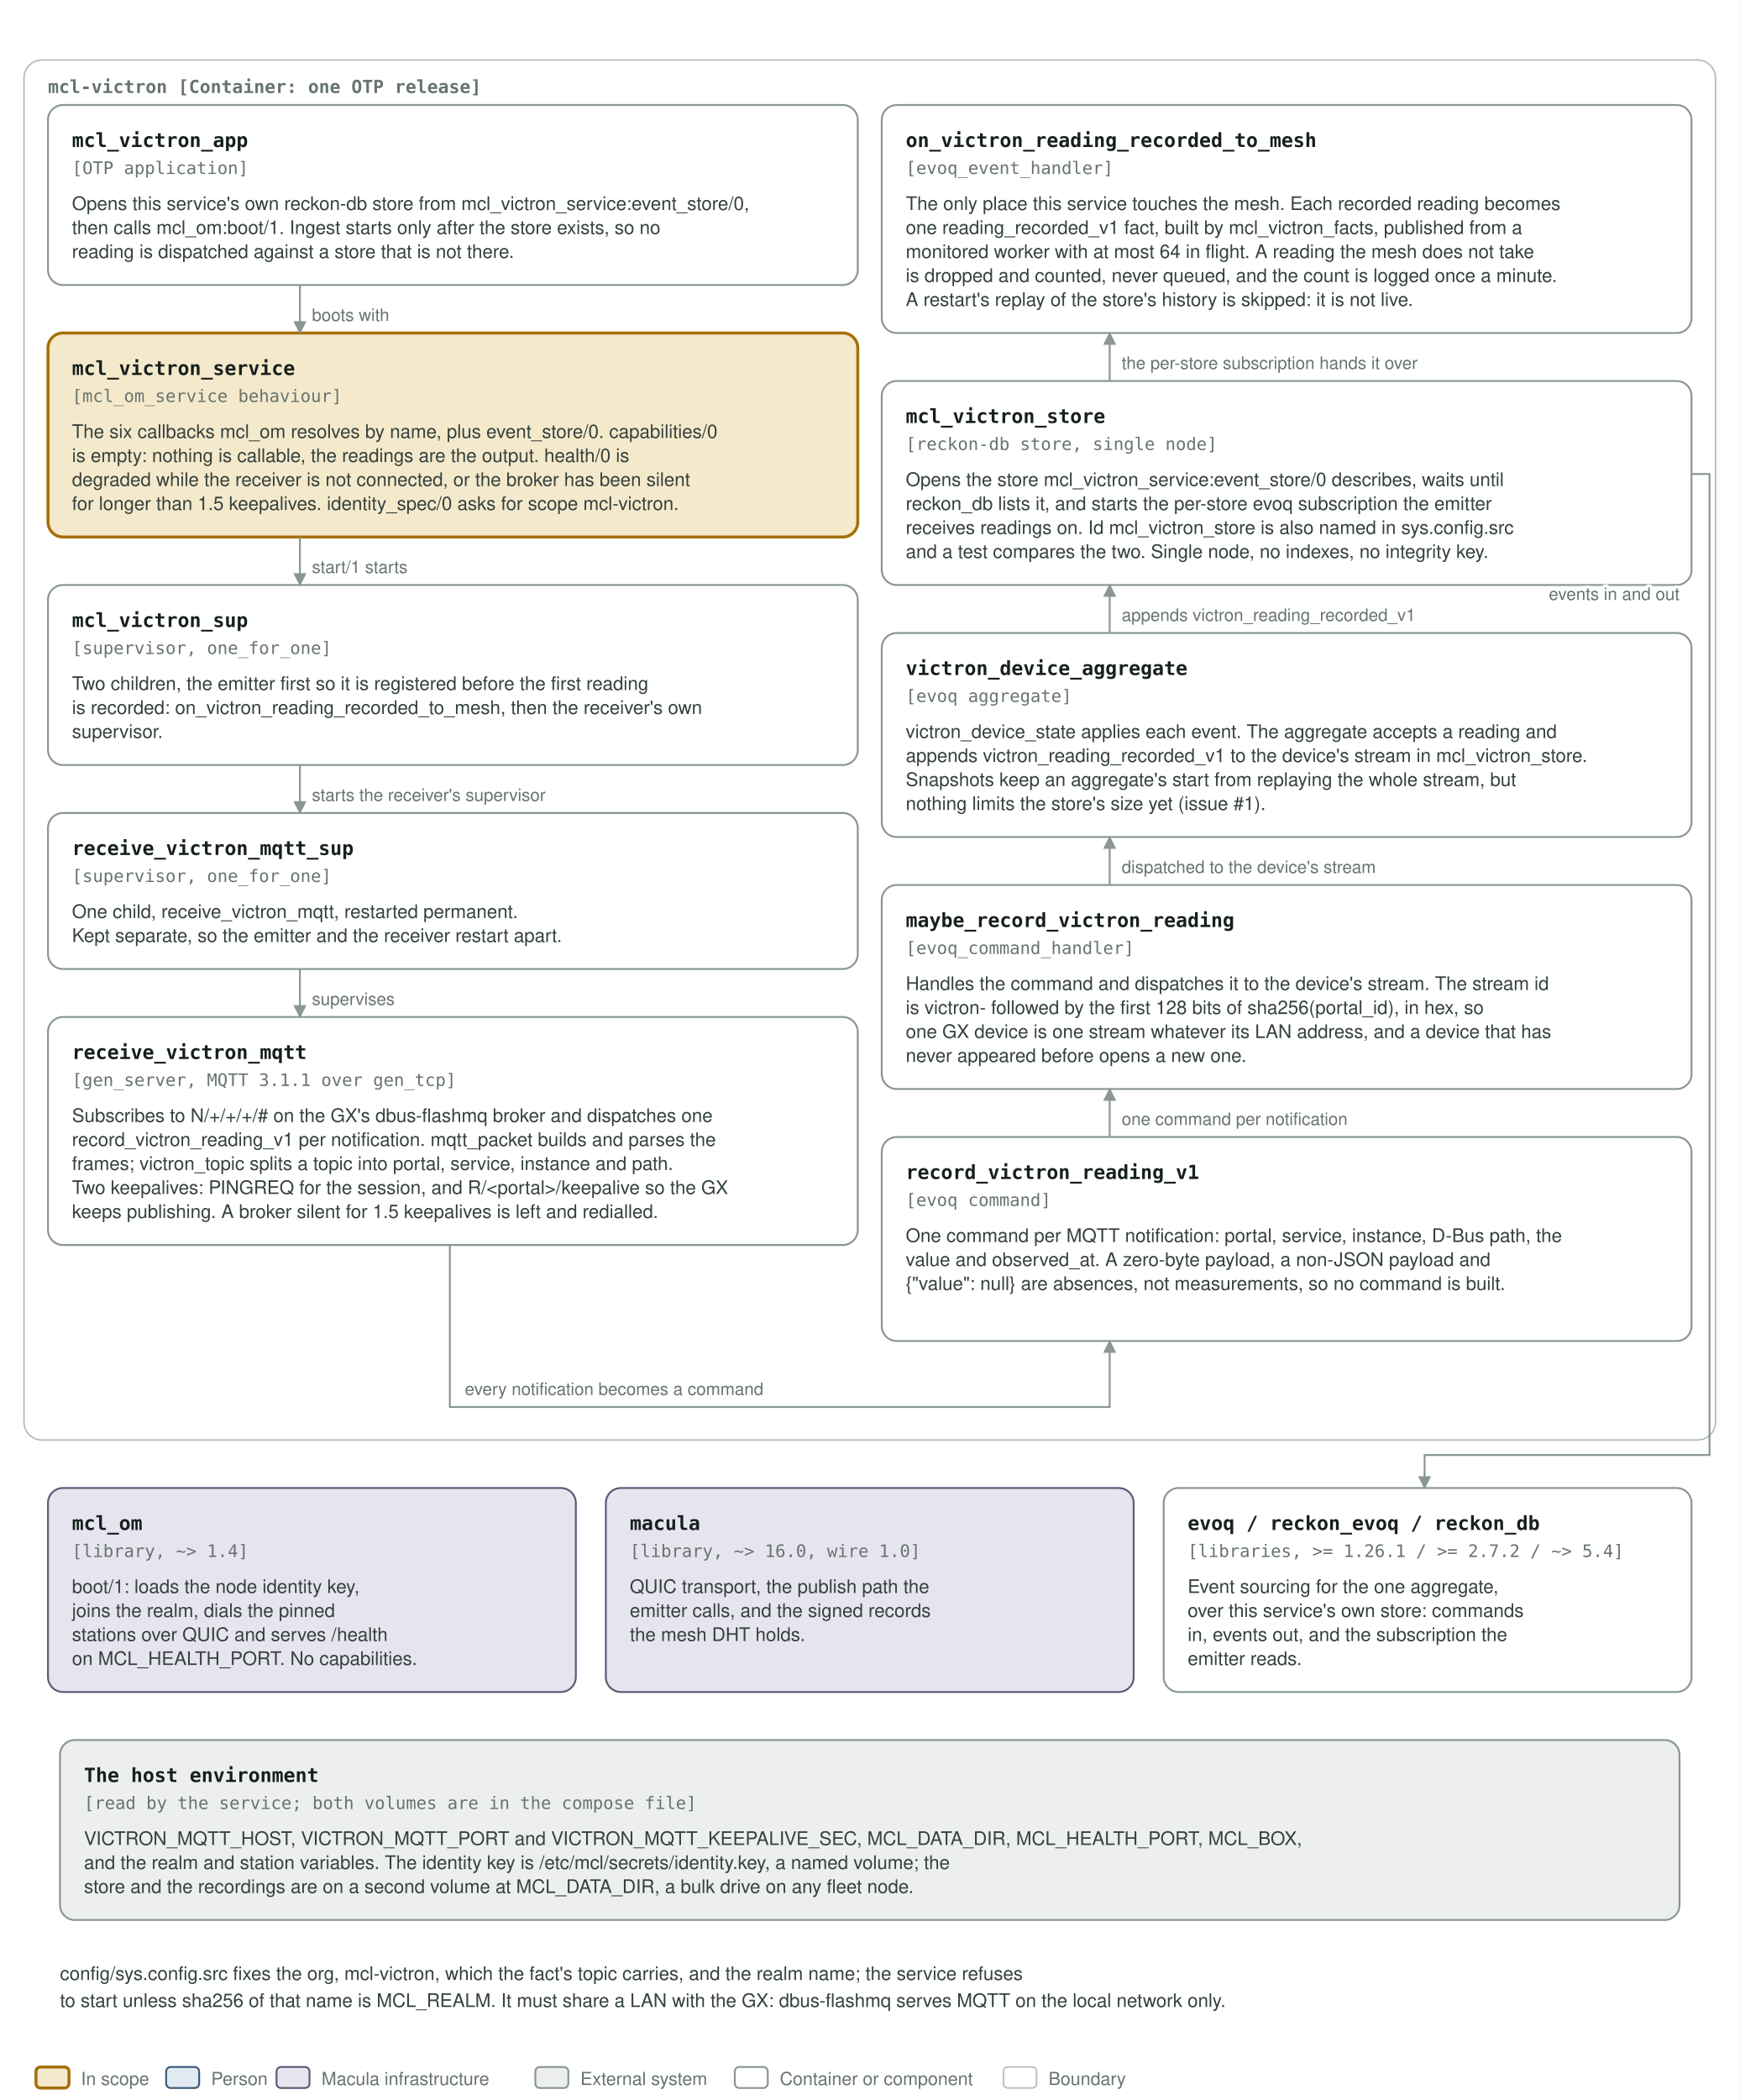
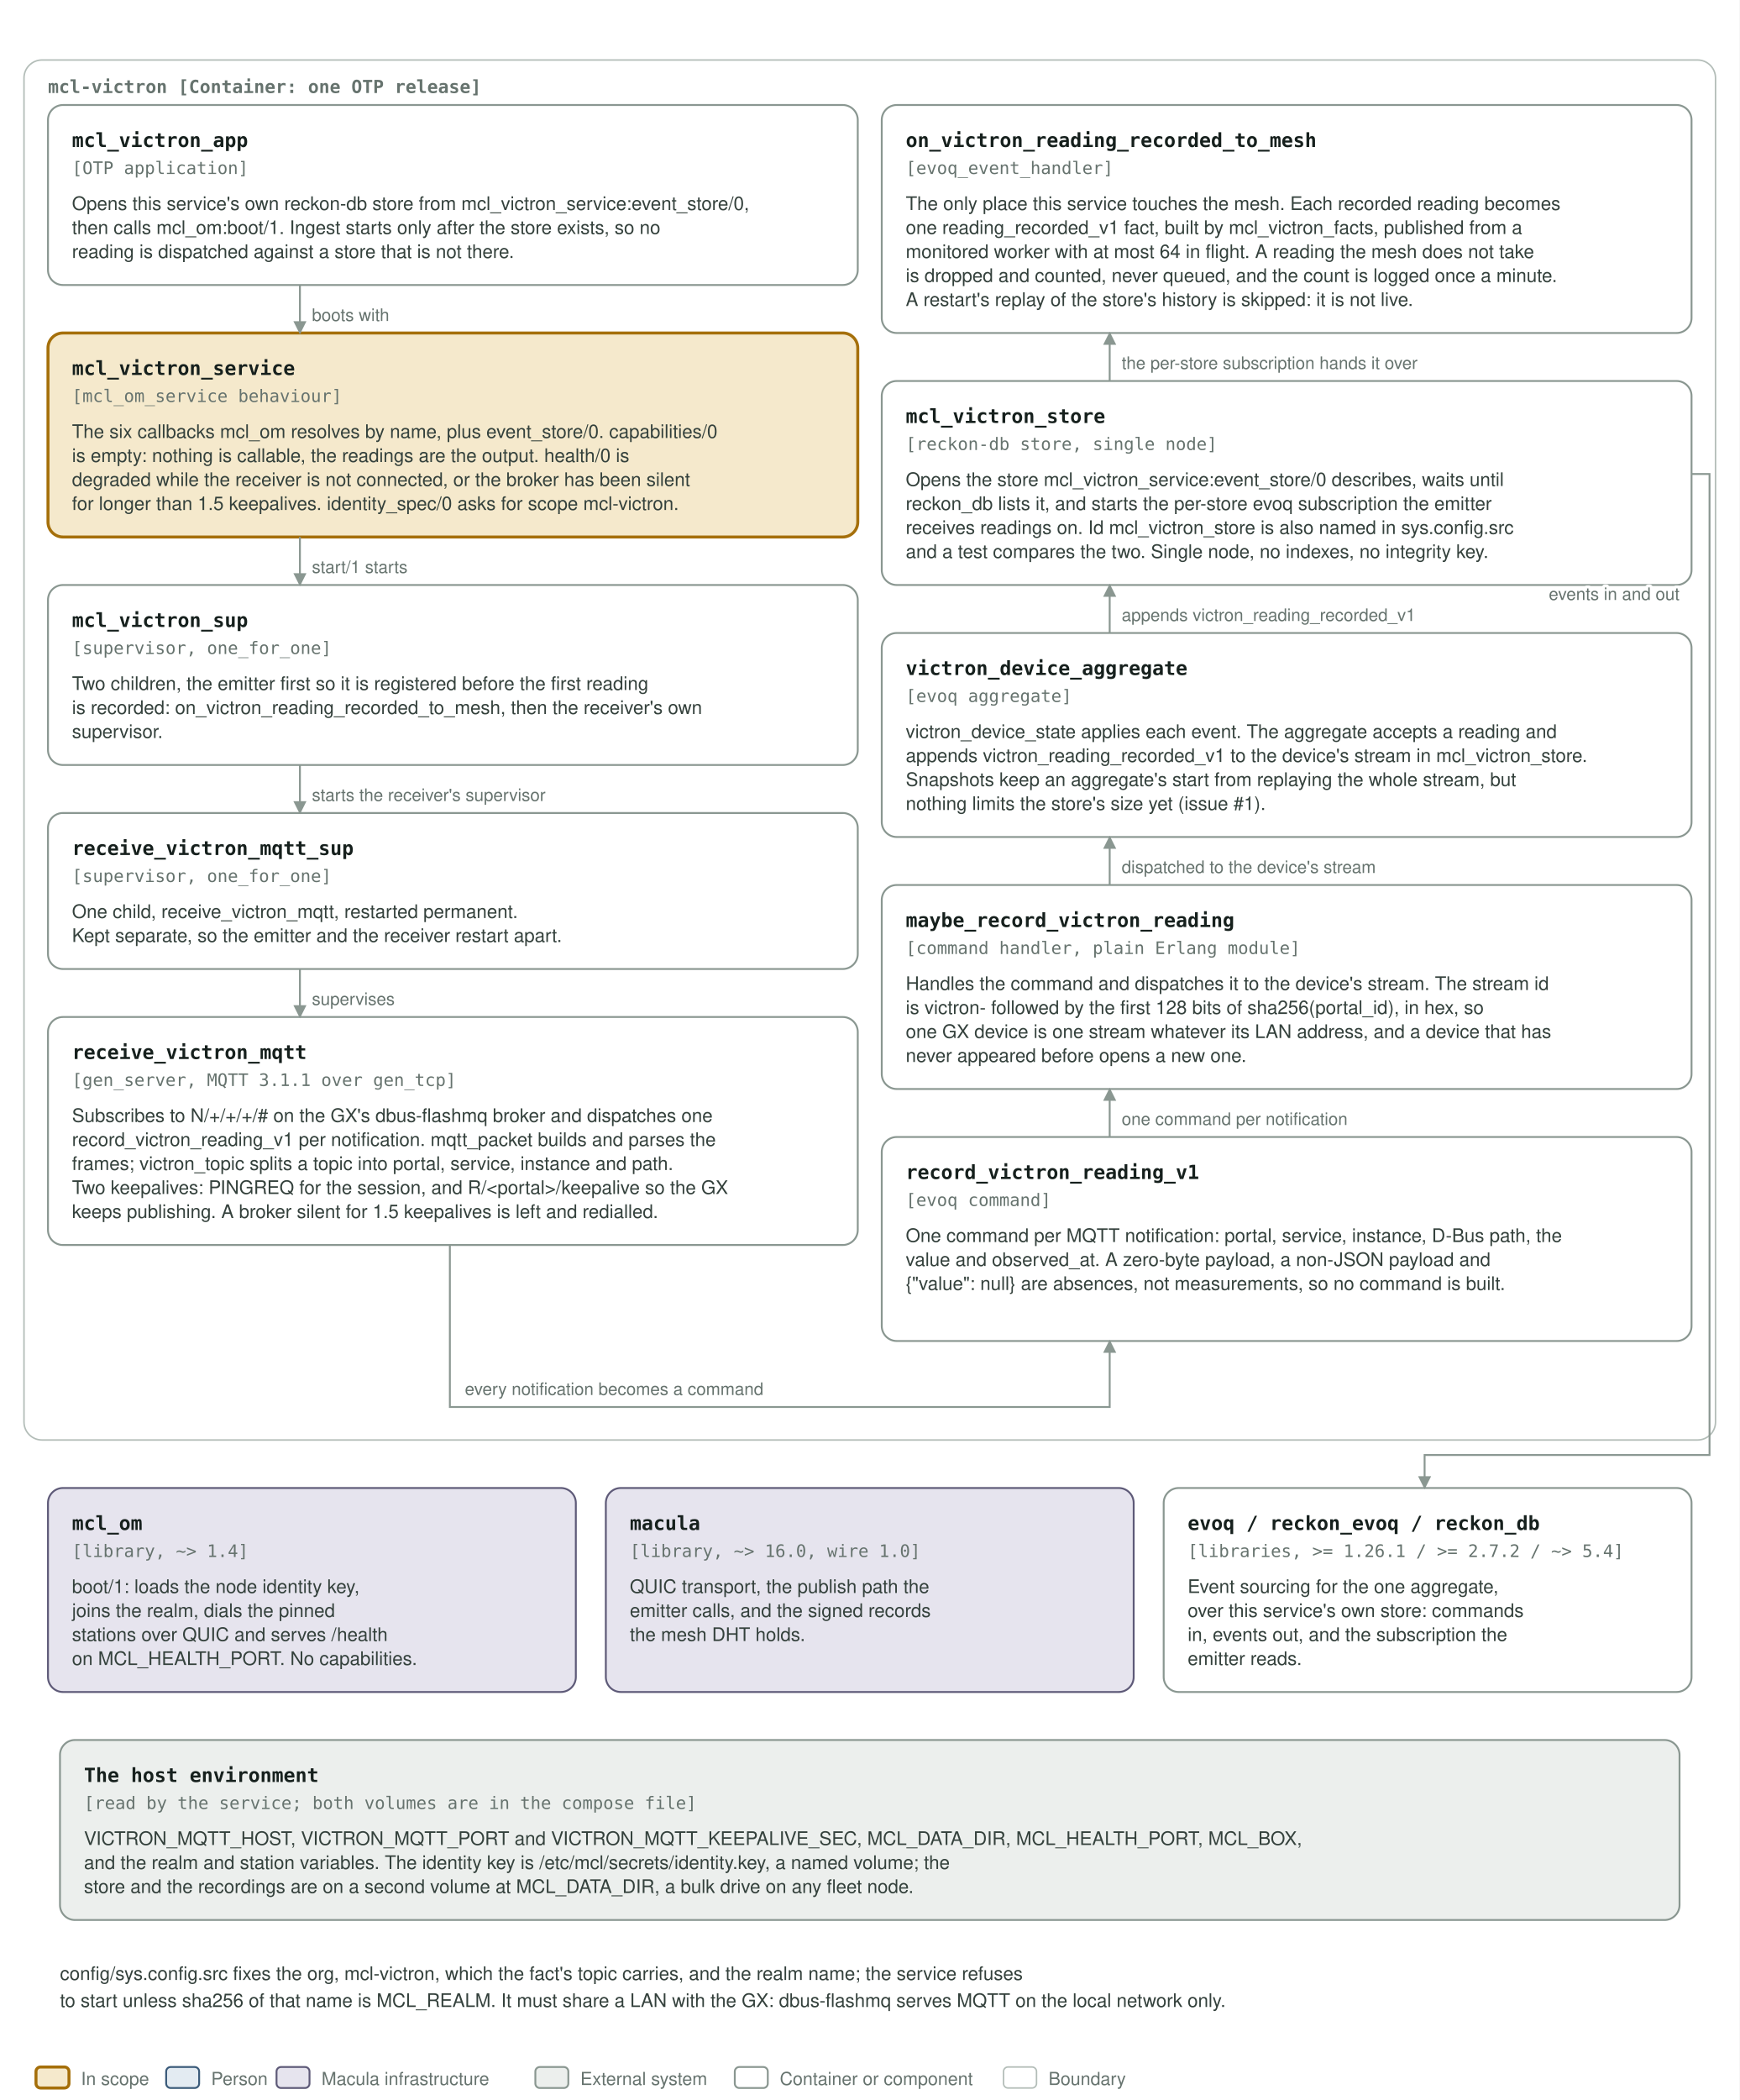
<svg xmlns="http://www.w3.org/2000/svg" viewBox="0 0 1160 1400" role="img" aria-label="mcl-victron components">
  <style>
.t-name { font-family: "Atkinson Hyperlegible", "Segoe UI", system-ui, -apple-system, Helvetica, Arial, sans-serif; font-size: 15px; font-weight: 700; }
.t-desc { font-family: "Atkinson Hyperlegible", "Segoe UI", system-ui, -apple-system, Helvetica, Arial, sans-serif; font-size: 12.5px; }
.t-rel { font-family: "Atkinson Hyperlegible", "Segoe UI", system-ui, -apple-system, Helvetica, Arial, sans-serif; font-size: 11.5px; paint-order: stroke; stroke-width: 4px; stroke-linejoin: round; }
.t-code { font-family: "JetBrains Mono", ui-monospace, Menlo, Consolas, monospace; font-size: 13px; font-weight: 600; }
.t-type { font-family: "JetBrains Mono", ui-monospace, Menlo, Consolas, monospace; font-size: 11.5px; }
.t-bound { font-family: "JetBrains Mono", ui-monospace, Menlo, Consolas, monospace; font-size: 12px; font-weight: 600; }
.t-leg { font-family: "Atkinson Hyperlegible", "Segoe UI", system-ui, -apple-system, Helvetica, Arial, sans-serif; font-size: 12px; }
.edge { fill: none; stroke-width: 1.25; }
.edge-later { fill: none; stroke-width: 1.25; stroke-dasharray: 5 4; }
.bg { fill: #FFFFFF; }
.b-sys { fill: #F5E9CC; stroke: #A56F0A; stroke-width: 2; }
.b-per { fill: #E3EBF2; stroke: #3B5B7A; stroke-width: 1.25; }
.b-mac { fill: #E6E4EE; stroke: #5E5A78; stroke-width: 1.25; }
.b-ext { fill: #ECEFED; stroke: #8A9791; stroke-width: 1.25; }
.b-cmp { fill: #FFFFFF; stroke: #8A9791; stroke-width: 1.25; }
.b-later { fill: none; stroke: #8A9791; stroke-width: 1.25; stroke-dasharray: 5 4; }
.bound { fill: none; stroke: #B3BDB8; stroke-width: 1; }
.head { fill: #3B5B7A; }
.t-name, .t-code { fill: #16201D; }
.t-type, .t-bound, .t-leg { fill: #66736E; }
.t-desc { fill: #34413C; }
.t-rel { fill: #66736E; stroke: #FFFFFF; }
.edge, .edge-later { stroke: #8A9791; }
.arrowhead { fill: #8A9791; }
@media (prefers-color-scheme: dark) {
.bg { fill: #171F1C; }
.b-sys { fill: #3A2E13; stroke: #E3AA3C; }
.b-per { fill: #1D2A36; stroke: #8EB4D8; }
.b-mac { fill: #26243A; stroke: #A9A4C8; }
.b-ext { fill: #1C2421; stroke: #7D8B85; }
.b-cmp { fill: #171F1C; stroke: #7D8B85; }
.b-later { stroke: #7D8B85; }
.bound { stroke: #4A5752; }
.head { fill: #8EB4D8; }
.t-name, .t-code { fill: #E6ECE9; }
.t-type, .t-bound, .t-leg { fill: #93A09A; }
.t-desc { fill: #C3CDC8; }
.t-rel { fill: #93A09A; stroke: #171F1C; }
.edge, .edge-later { stroke: #7D8B85; }
.arrowhead { fill: #7D8B85; }
}
</style>
  <defs>
    <marker id="a" viewBox="0 0 10 10" refX="9" refY="5" markerWidth="7" markerHeight="7" orient="auto-start-reverse">
      <path class="arrowhead" d="M0 0L10 5L0 10z" />
    </marker>
  </defs>
  <rect class="bg" x="0" y="0" width="1160" height="1400" />
  <rect class="bound" x="16" y="40" width="1128" height="920" rx="12" />
  <text class="t-bound" x="32" y="62">mcl-victron [Container: one OTP release]</text>
  <rect class="b-cmp" x="32" y="70" width="540" height="120" rx="10" />
  <text class="t-code" x="48" y="98">mcl_victron_app</text>
  <text class="t-type" x="48" y="116">[OTP application]</text>
  <text class="t-desc" x="48" y="140">Opens this service's own reckon-db store from mcl_victron_service:event_store/0,</text>
  <text class="t-desc" x="48" y="156">then calls mcl_om:boot/1. Ingest starts only after the store exists, so no</text>
  <text class="t-desc" x="48" y="172">reading is dispatched against a store that is not there.</text>
  <rect class="b-sys" x="32" y="222" width="540" height="136" rx="10" />
  <text class="t-code" x="48" y="250">mcl_victron_service</text>
  <text class="t-type" x="48" y="268">[mcl_om_service behaviour]</text>
  <text class="t-desc" x="48" y="292">The six callbacks mcl_om resolves by name, plus event_store/0. capabilities/0</text>
  <text class="t-desc" x="48" y="308">is empty: nothing is callable, the readings are the output. health/0 is</text>
  <text class="t-desc" x="48" y="324">degraded while the receiver is not connected, or the broker has been silent</text>
  <text class="t-desc" x="48" y="340">for longer than 1.5 keepalives. identity_spec/0 asks for scope mcl-victron.</text>
  <rect class="b-cmp" x="32" y="390" width="540" height="120" rx="10" />
  <text class="t-code" x="48" y="418">mcl_victron_sup</text>
  <text class="t-type" x="48" y="436">[supervisor, one_for_one]</text>
  <text class="t-desc" x="48" y="460">Two children, the emitter first so it is registered before the first reading</text>
  <text class="t-desc" x="48" y="476">is recorded: on_victron_reading_recorded_to_mesh, then the receiver's own</text>
  <text class="t-desc" x="48" y="492">supervisor.</text>
  <rect class="b-cmp" x="32" y="542" width="540" height="104" rx="10" />
  <text class="t-code" x="48" y="570">receive_victron_mqtt_sup</text>
  <text class="t-type" x="48" y="588">[supervisor, one_for_one]</text>
  <text class="t-desc" x="48" y="612">One child, receive_victron_mqtt, restarted permanent.</text>
  <text class="t-desc" x="48" y="628">Kept separate, so the emitter and the receiver restart apart.</text>
  <rect class="b-cmp" x="32" y="678" width="540" height="152" rx="10" />
  <text class="t-code" x="48" y="706">receive_victron_mqtt</text>
  <text class="t-type" x="48" y="724">[gen_server, MQTT 3.1.1 over gen_tcp]</text>
  <text class="t-desc" x="48" y="748">Subscribes to N/+/+/+/# on the GX's dbus-flashmq broker and dispatches one</text>
  <text class="t-desc" x="48" y="764">record_victron_reading_v1 per notification. mqtt_packet builds and parses the</text>
  <text class="t-desc" x="48" y="780">frames; victron_topic splits a topic into portal, service, instance and path.</text>
  <text class="t-desc" x="48" y="796">Two keepalives: PINGREQ for the session, and R/&lt;portal&gt;/keepalive so the GX</text>
  <text class="t-desc" x="48" y="812">keeps publishing. A broker silent for 1.5 keepalives is left and redialled.</text>
  <rect class="b-cmp" x="588" y="70" width="540" height="152" rx="10" />
  <text class="t-code" x="604" y="98">on_victron_reading_recorded_to_mesh</text>
  <text class="t-type" x="604" y="116">[evoq_event_handler]</text>
  <text class="t-desc" x="604" y="140">The only place this service touches the mesh. Each recorded reading becomes</text>
  <text class="t-desc" x="604" y="156">one reading_recorded_v1 fact, built by mcl_victron_facts, published from a</text>
  <text class="t-desc" x="604" y="172">monitored worker with at most 64 in flight. A reading the mesh does not take</text>
  <text class="t-desc" x="604" y="188">is dropped and counted, never queued, and the count is logged once a minute.</text>
  <text class="t-desc" x="604" y="204">A restart's replay of the store's history is skipped: it is not live.</text>
  <rect class="b-cmp" x="588" y="254" width="540" height="136" rx="10" />
  <text class="t-code" x="604" y="282">mcl_victron_store</text>
  <text class="t-type" x="604" y="300">[reckon-db store, single node]</text>
  <text class="t-desc" x="604" y="324">Opens the store mcl_victron_service:event_store/0 describes, waits until</text>
  <text class="t-desc" x="604" y="340">reckon_db lists it, and starts the per-store evoq subscription the emitter</text>
  <text class="t-desc" x="604" y="356">receives readings on. Id mcl_victron_store is also named in sys.config.src</text>
  <text class="t-desc" x="604" y="372">and a test compares the two. Single node, no indexes, no integrity key.</text>
  <rect class="b-cmp" x="588" y="422" width="540" height="136" rx="10" />
  <text class="t-code" x="604" y="450">victron_device_aggregate</text>
  <text class="t-type" x="604" y="468">[evoq aggregate]</text>
  <text class="t-desc" x="604" y="492">victron_device_state applies each event. The aggregate accepts a reading and</text>
  <text class="t-desc" x="604" y="508">appends victron_reading_recorded_v1 to the device's stream in mcl_victron_store.</text>
  <text class="t-desc" x="604" y="524">Snapshots keep an aggregate's start from replaying the whole stream, but</text>
  <text class="t-desc" x="604" y="540">nothing limits the store's size yet (issue #1).</text>
  <rect class="b-cmp" x="588" y="590" width="540" height="136" rx="10" />
  <text class="t-code" x="604" y="618">maybe_record_victron_reading</text>
-   <text class="t-type" x="604" y="636">[evoq_command_handler]</text>
+   <text class="t-type" x="604" y="636">[command handler, plain Erlang module]</text>
  <text class="t-desc" x="604" y="660">Handles the command and dispatches it to the device's stream. The stream id</text>
  <text class="t-desc" x="604" y="676">is victron- followed by the first 128 bits of sha256(portal_id), in hex, so</text>
  <text class="t-desc" x="604" y="692">one GX device is one stream whatever its LAN address, and a device that has</text>
  <text class="t-desc" x="604" y="708">never appeared before opens a new one.</text>
  <rect class="b-cmp" x="588" y="758" width="540" height="136" rx="10" />
  <text class="t-code" x="604" y="786">record_victron_reading_v1</text>
  <text class="t-type" x="604" y="804">[evoq command]</text>
  <text class="t-desc" x="604" y="828">One command per MQTT notification: portal, service, instance, D-Bus path, the</text>
  <text class="t-desc" x="604" y="844">value and observed_at. A zero-byte payload, a non-JSON payload and</text>
  <text class="t-desc" x="604" y="860">{"value": null} are absences, not measurements, so no command is built.</text>
  <path class="edge" d="M200 190V222" marker-end="url(#a)" />
  <text class="t-rel" x="208" y="214">boots with</text>
  <path class="edge" d="M200 358V390" marker-end="url(#a)" />
  <text class="t-rel" x="208" y="382">start/1 starts</text>
  <path class="edge" d="M200 510V542" marker-end="url(#a)" />
  <text class="t-rel" x="208" y="534">starts the receiver's supervisor</text>
  <path class="edge" d="M200 646V678" marker-end="url(#a)" />
  <text class="t-rel" x="208" y="670">supervises</text>
  <path class="edge" d="M740 254V222" marker-end="url(#a)" />
  <text class="t-rel" x="748" y="246">the per-store subscription hands it over</text>
  <path class="edge" d="M740 422V390" marker-end="url(#a)" />
  <text class="t-rel" x="748" y="414">appends victron_reading_recorded_v1</text>
  <path class="edge" d="M740 590V558" marker-end="url(#a)" />
  <text class="t-rel" x="748" y="582">dispatched to the device's stream</text>
  <path class="edge" d="M740 758V726" marker-end="url(#a)" />
  <text class="t-rel" x="748" y="750">one command per notification</text>
  <path class="edge" d="M300 830V938H740V894" marker-end="url(#a)" />
  <text class="t-rel" x="310" y="930">every notification becomes a command</text>
  <rect class="b-mac" x="32" y="992" width="352" height="136" rx="10" />
  <text class="t-code" x="48" y="1020">mcl_om</text>
  <text class="t-type" x="48" y="1038">[library, ~&gt; 1.4]</text>
  <text class="t-desc" x="48" y="1062">boot/1: loads the node identity key,</text>
  <text class="t-desc" x="48" y="1078">joins the realm, dials the pinned</text>
  <text class="t-desc" x="48" y="1094">stations over QUIC and serves /health</text>
  <text class="t-desc" x="48" y="1110">on MCL_HEALTH_PORT. No capabilities.</text>
  <rect class="b-mac" x="404" y="992" width="352" height="136" rx="10" />
  <text class="t-code" x="420" y="1020">macula</text>
  <text class="t-type" x="420" y="1038">[library, ~&gt; 16.0, wire 1.0]</text>
  <text class="t-desc" x="420" y="1062">QUIC transport, the publish path the</text>
  <text class="t-desc" x="420" y="1078">emitter calls, and the signed records</text>
  <text class="t-desc" x="420" y="1094">the mesh DHT holds.</text>
  <rect class="b-cmp" x="776" y="992" width="352" height="136" rx="10" />
  <text class="t-code" x="792" y="1020">evoq / reckon_evoq / reckon_db</text>
  <text class="t-type" x="792" y="1038">[libraries, &gt;= 1.26.1 / &gt;= 2.7.2 / ~&gt; 5.4]</text>
  <text class="t-desc" x="792" y="1062">Event sourcing for the one aggregate,</text>
  <text class="t-desc" x="792" y="1078">over this service's own store: commands</text>
  <text class="t-desc" x="792" y="1094">in, events out, and the subscription the</text>
  <text class="t-desc" x="792" y="1110">emitter reads.</text>
  <rect class="b-ext" x="40" y="1160" width="1080" height="120" rx="10" />
  <text class="t-code" x="56" y="1188">The host environment</text>
  <text class="t-type" x="56" y="1206">[read by the service; both volumes are in the compose file]</text>
  <text class="t-desc" x="56" y="1230">VICTRON_MQTT_HOST, VICTRON_MQTT_PORT and VICTRON_MQTT_KEEPALIVE_SEC, MCL_DATA_DIR, MCL_HEALTH_PORT, MCL_BOX,</text>
  <text class="t-desc" x="56" y="1246">and the realm and station variables. The identity key is /etc/mcl/secrets/identity.key, a named volume; the</text>
  <text class="t-desc" x="56" y="1262">store and the recordings are on a second volume at MCL_DATA_DIR, a bulk drive on any fleet node.</text>
  <path class="edge" d="M1128 316H1140V970H950V992" marker-end="url(#a)" />
  <text class="t-rel" x="1120" y="400" text-anchor="end">events in and out</text>
  <text class="t-desc" x="40" y="1320">config/sys.config.src fixes the org, mcl-victron, which the fact's topic carries, and the realm name; the service refuses</text>
  <text class="t-desc" x="40" y="1338">to start unless sha256 of that name is MCL_REALM. It must share a LAN with the GX: dbus-flashmq serves MQTT on the local network only.</text>
  <rect class="b-sys" x="24" y="1378" width="22" height="14" rx="3" />
  <text class="t-leg" x="54" y="1390">In scope</text>
  <rect class="b-per" x="110.8" y="1378" width="22" height="14" rx="3" />
  <text class="t-leg" x="140.8" y="1390">Person</text>
  <rect class="b-mac" x="184.4" y="1378" width="22" height="14" rx="3" />
  <text class="t-leg" x="214.4" y="1390">Macula infrastructure</text>
  <rect class="b-ext" x="357.0" y="1378" width="22" height="14" rx="3" />
  <text class="t-leg" x="387.0" y="1390">External system</text>
  <rect class="b-cmp" x="490.0" y="1378" width="22" height="14" rx="3" />
  <text class="t-leg" x="520.0" y="1390">Container or component</text>
  <rect class="bound" x="669.2" y="1378" width="22" height="14" rx="3" />
  <text class="t-leg" x="699.2" y="1390">Boundary</text>
</svg>
